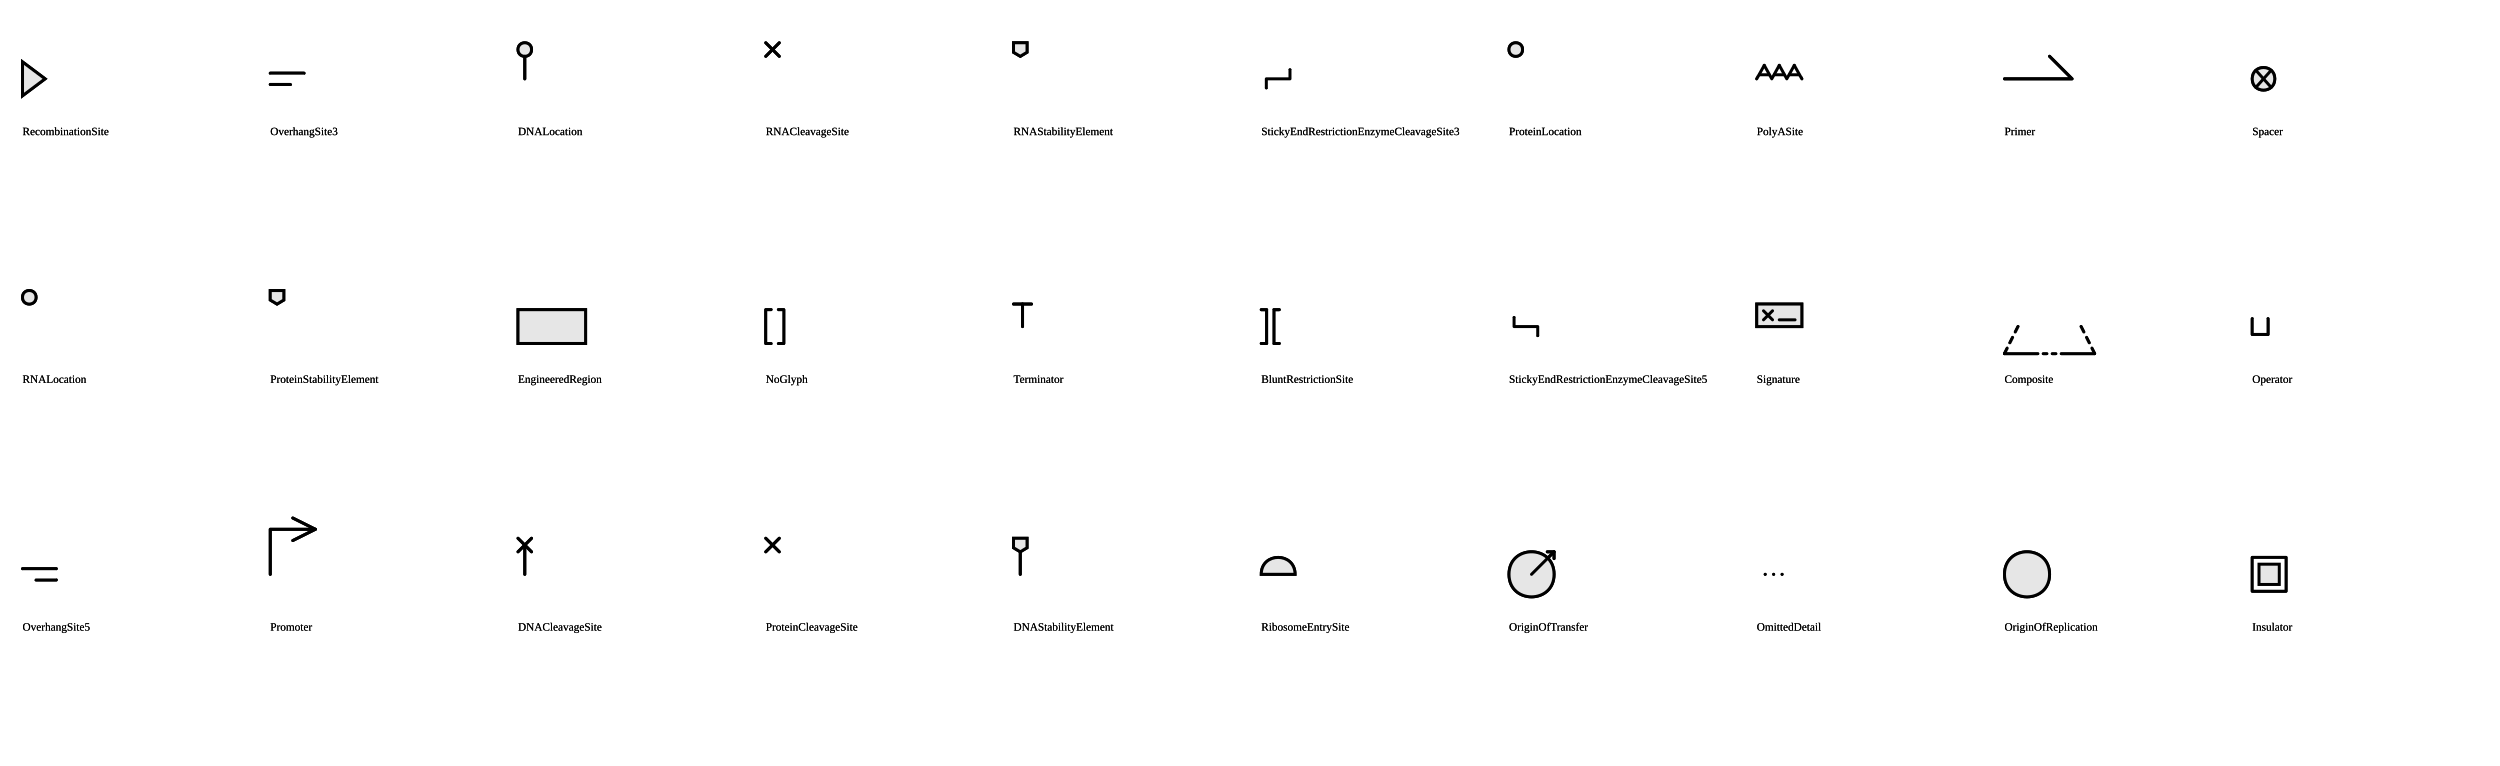
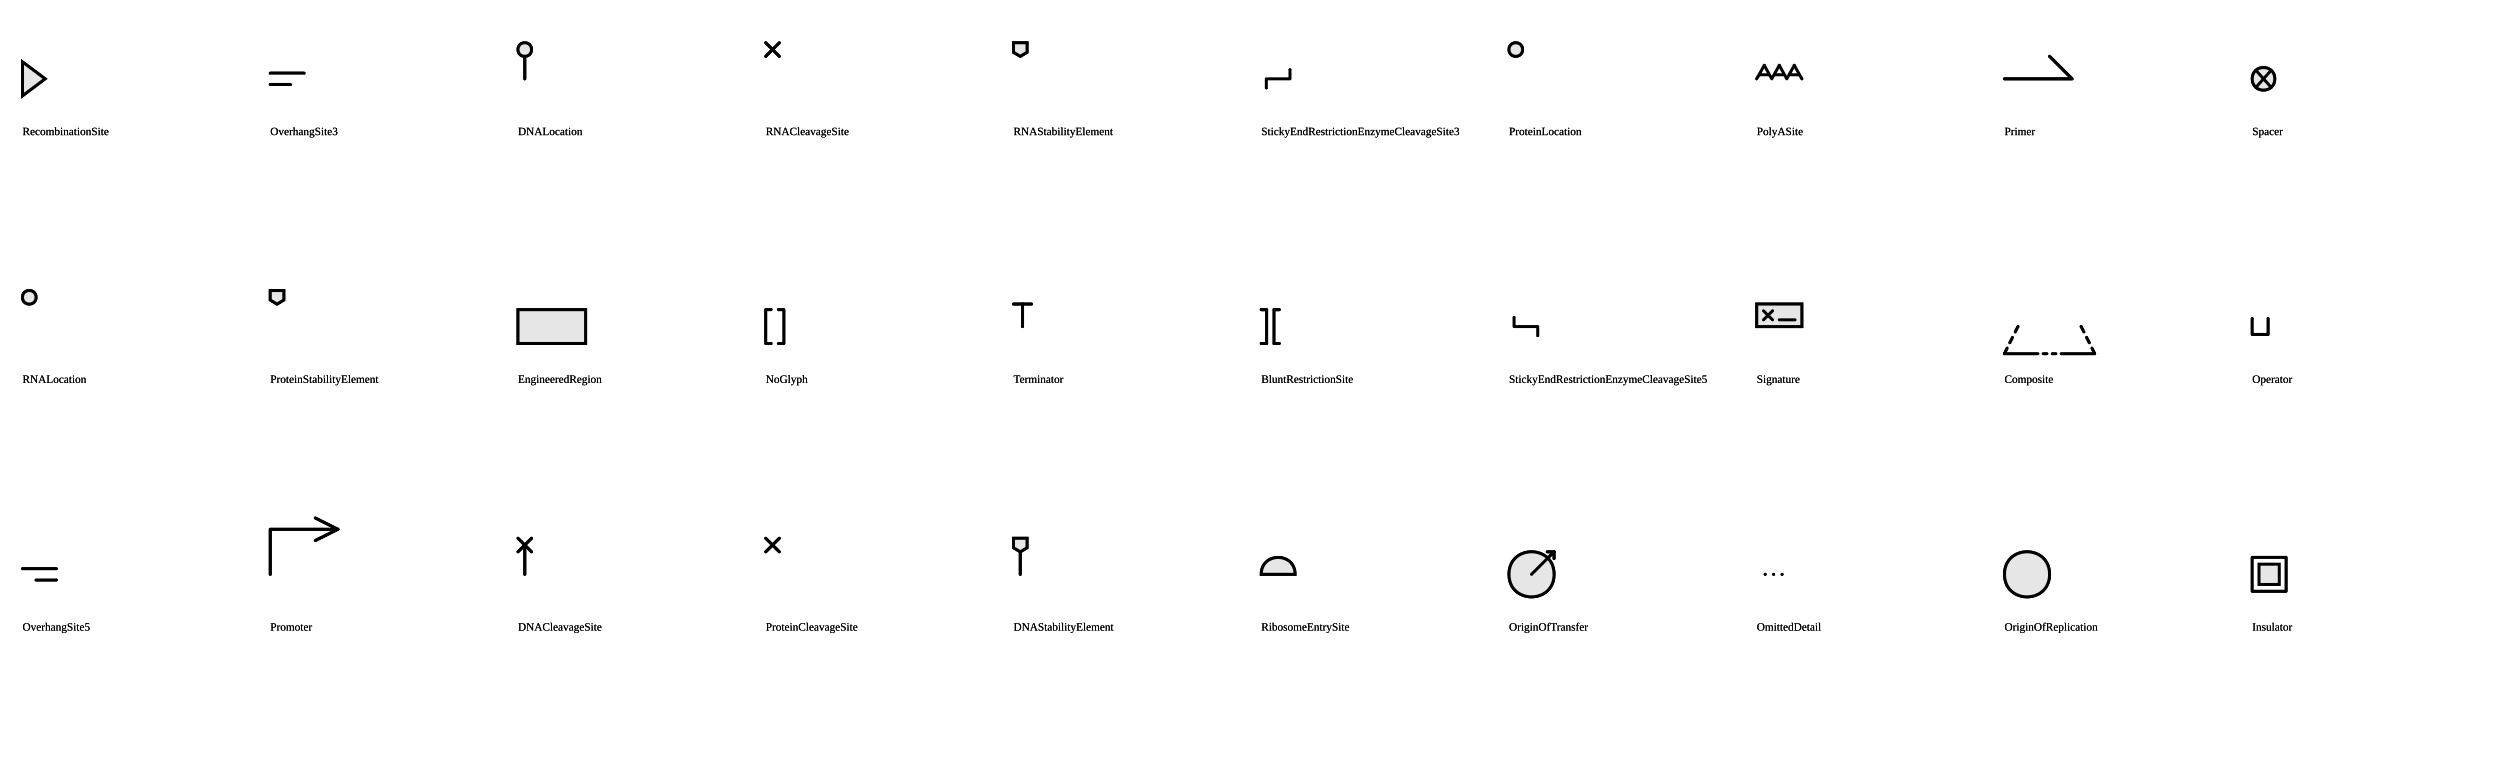
<svg xmlns="http://www.w3.org/2000/svg" width="1110" height="340">
  <g transform="translate(10, 10)" id="RecombinationSite">
    <text font-size="5" y="50.0">RecombinationSite</text>
    <g transform="translate(0,25)">
      <path class="filled-path" id="recombination-site" d="M0,-7.5 L10,0 0,7.5 Z" style="fill:rgb(230,230,230);fill-rule:nonzero;stroke:black;stroke-width:1pt;stroke-linejoin:miter;stroke-linecap:butt" />
    </g>
  </g>
  <g transform="translate(10, 10)" id="RecombinationSite">
    <text font-size="5" y="50.0">RecombinationSite</text>
    <g transform="translate(0,25)">
      <path class="filled-path" id="recombination-site" d="M0,-7.5 L10,0 0,7.5 Z" style="fill:rgb(230,230,230);fill-rule:nonzero;stroke:black;stroke-width:1pt;stroke-linejoin:miter;stroke-linecap:butt" />
    </g>
  </g>
  <g transform="translate(120, 10)" id="OverhangSite3">
    <text font-size="5" y="50.0">OverhangSite3</text>
    <g transform="translate(0,25)">
      <path class="filled-background-path" id="overhang_site-background" d="M0,-2.5 L15,-2.5 L15,2.5 L0,2.5 Z" style="fill:rgb(255,255,255);fill-rule:nonzero;stroke:none" />
      <path class="unfilled-path" id="overhang_site-path1" d="M0,2.5 L9,2.5" style="fill:none;stroke:black;stroke-width:1pt;stroke-linejoin:round;stroke-linecap:round" />
      <path class="unfilled-path" id="overhang_site-path1" d="M0,-2.5 L15,-2.5" style="fill:none;stroke:black;stroke-width:1pt;stroke-linejoin:round;stroke-linecap:round" />
    </g>
  </g>
  <g transform="translate(120, 10)" id="OverhangSite3">
    <text font-size="5" y="50.0">OverhangSite3</text>
    <g transform="translate(0,25)">
      <path class="filled-background-path" id="overhang_site-background" d="M0,-2.5 L15,-2.5 L15,2.5 L0,2.5 Z" style="fill:rgb(255,255,255);fill-rule:nonzero;stroke:none" />
      <path class="unfilled-path" id="overhang_site-path1" d="M0,2.5 L9,2.5" style="fill:none;stroke:black;stroke-width:1pt;stroke-linejoin:round;stroke-linecap:round" />
      <path class="unfilled-path" id="overhang_site-path1" d="M0,-2.5 L15,-2.5" style="fill:none;stroke:black;stroke-width:1pt;stroke-linejoin:round;stroke-linecap:round" />
    </g>
  </g>
  <g transform="translate(230, 10)" id="DNALocation">
    <text font-size="5" y="50.0">DNALocation</text>
    <g transform="translate(0,25)">
      <path class="filled-path" id="location-top-path" d="M0,-13 C0,-17 6,-17 6,-13 C6,-9 0,-9 0,-13 Z" style="fill:rgb(230,230,230);fill-rule:nonzero;stroke:black;stroke-width:1pt;stroke-linejoin:miter;stroke-linecap:butt" />
      <path class="unfilled-path" id="location-stem-path" d="M3,0 L3,-10" style="fill:none;stroke:black;stroke-width:1pt;stroke-linejoin:round;stroke-linecap:round" />
    </g>
  </g>
  <g transform="translate(230, 10)" id="DNALocation">
    <text font-size="5" y="50.0">DNALocation</text>
    <g transform="translate(0,25)">
      <path class="filled-path" id="location-top-path" d="M0,-13 C0,-17 6,-17 6,-13 C6,-9 0,-9 0,-13 Z" style="fill:rgb(230,230,230);fill-rule:nonzero;stroke:black;stroke-width:1pt;stroke-linejoin:miter;stroke-linecap:butt" />
      <path class="unfilled-path" id="location-stem-path" d="M3,0 L3,-10" style="fill:none;stroke:black;stroke-width:1pt;stroke-linejoin:round;stroke-linecap:round" />
    </g>
  </g>
  <g transform="translate(340, 10)" id="RNACleavageSite">
    <text font-size="5" y="50.0">RNACleavageSite</text>
    <g transform="translate(0,25)">
      <path id="location-stem-path-1" style="fill:none;stroke:#000000;stroke-width:2;stroke-linecap:round;stroke-linejoin:round;stroke-miterlimit:4;stroke-dasharray:none" class="unfilled-path" d="m 3, -26/3 c 13/6,-13/6 -13/6,-13/6 0,-13/3" />
      <path id="location-stem-path-2" class="unfilled-path" style="fill:none;stroke:#000000;stroke-width:2;stroke-linecap:round;stroke-linejoin:round;stroke-miterlimit:4;stroke-dasharray:none" d="m 3, 0 c 13/6,-13/6 -13/6,-13/6 0,-13/3" />
      <path class="unfilled-path" id="location-top-path" d="M0,-10 L6,-16" style="fill:none;stroke:black;stroke-width:1pt;stroke-linejoin:round;stroke-linecap:round" />
      <path id="location-stem-path-2" class="unfilled-path" style="fill:none;stroke:#000000;stroke-width:2;stroke-linecap:round;stroke-linejoin:round;stroke-miterlimit:4;stroke-dasharray:none" d="m 3, -13/3 c 13/6,-13/6 -13/6,-13/6 0,-13/3" />
      <path class="unfilled-path" id="location-top-path" d="M0,-16 L6,-10" style="fill:none;stroke:black;stroke-width:1pt;stroke-linejoin:round;stroke-linecap:round" />
    </g>
  </g>
  <g transform="translate(340, 10)" id="RNACleavageSite">
    <text font-size="5" y="50.0">RNACleavageSite</text>
    <g transform="translate(0,25)">
      <path id="location-stem-path-1" style="fill:none;stroke:#000000;stroke-width:2;stroke-linecap:round;stroke-linejoin:round;stroke-miterlimit:4;stroke-dasharray:none" class="unfilled-path" d="m 3, -26/3 c 13/6,-13/6 -13/6,-13/6 0,-13/3" />
      <path id="location-stem-path-2" class="unfilled-path" style="fill:none;stroke:#000000;stroke-width:2;stroke-linecap:round;stroke-linejoin:round;stroke-miterlimit:4;stroke-dasharray:none" d="m 3, 0 c 13/6,-13/6 -13/6,-13/6 0,-13/3" />
      <path class="unfilled-path" id="location-top-path" d="M0,-10 L6,-16" style="fill:none;stroke:black;stroke-width:1pt;stroke-linejoin:round;stroke-linecap:round" />
      <path id="location-stem-path-2" class="unfilled-path" style="fill:none;stroke:#000000;stroke-width:2;stroke-linecap:round;stroke-linejoin:round;stroke-miterlimit:4;stroke-dasharray:none" d="m 3, -13/3 c 13/6,-13/6 -13/6,-13/6 0,-13/3" />
      <path class="unfilled-path" id="location-top-path" d="M0,-16 L6,-10" style="fill:none;stroke:black;stroke-width:1pt;stroke-linejoin:round;stroke-linecap:round" />
    </g>
  </g>
  <g transform="translate(450, 10)" id="RNAStabilityElement">
    <text font-size="5" y="50.0">RNAStabilityElement</text>
    <g transform="translate(0,25)">
      <path style="fill:none;stroke:#000000;stroke-width:2;stroke-linecap:round;stroke-linejoin:round;stroke-miterlimit:4;stroke-dasharray:none" class="unfilled-path" d="m 3, -26/3 c 13/6,-13/6 -13/6,-13/6 0,-13/3" />
      <path class="unfilled-path" style="fill:none;stroke:#000000;stroke-width:2;stroke-linecap:round;stroke-linejoin:round;stroke-miterlimit:4;stroke-dasharray:none" d="m 3, 0 c 13/6,-13/6 -13/6,-13/6 0,-13/3" />
      <path class="unfilled-path" style="fill:none;stroke:#000000;stroke-width:2;stroke-linecap:round;stroke-linejoin:round;stroke-miterlimit:4;stroke-dasharray:none" d="m 3, -13/3 c 13/6,-13/6 -13/6,-13/6 0,-13/3" />
      <path class="filled-path" id="location-top-path" d="M0,-16 L6,-16 L6,-11.8 L3,-10 L0,-11.8 Z" style="fill:rgb(230,230,230);fill-rule:nonzero;stroke:black;stroke-width:1pt;stroke-linejoin:miter;stroke-linecap:butt" />
    </g>
  </g>
  <g transform="translate(450, 10)" id="RNAStabilityElement">
    <text font-size="5" y="50.0">RNAStabilityElement</text>
    <g transform="translate(0,25)">
      <path style="fill:none;stroke:#000000;stroke-width:2;stroke-linecap:round;stroke-linejoin:round;stroke-miterlimit:4;stroke-dasharray:none" class="unfilled-path" d="m 3, -26/3 c 13/6,-13/6 -13/6,-13/6 0,-13/3" />
      <path class="unfilled-path" style="fill:none;stroke:#000000;stroke-width:2;stroke-linecap:round;stroke-linejoin:round;stroke-miterlimit:4;stroke-dasharray:none" d="m 3, 0 c 13/6,-13/6 -13/6,-13/6 0,-13/3" />
      <path class="unfilled-path" style="fill:none;stroke:#000000;stroke-width:2;stroke-linecap:round;stroke-linejoin:round;stroke-miterlimit:4;stroke-dasharray:none" d="m 3, -13/3 c 13/6,-13/6 -13/6,-13/6 0,-13/3" />
      <path class="filled-path" id="location-top-path" d="M0,-16 L6,-16 L6,-11.8 L3,-10 L0,-11.8 Z" style="fill:rgb(230,230,230);fill-rule:nonzero;stroke:black;stroke-width:1pt;stroke-linejoin:miter;stroke-linecap:butt" />
    </g>
  </g>
  <g transform="translate(560, 10)" id="StickyEndRestrictionEnzymeCleavageSite3">
    <text font-size="5" y="50.0">StickyEndRestrictionEnzymeCleavageSite3</text>
    <g transform="translate(0,25)">
      <path class="filled-background-path" id="sticky-restriction-site-background" d="M0,-4 L15,-4 L15,4 L0,4 Z" style="fill:rgb(255,255,255);fill-rule:nonzero;stroke:none" />
      <path class="unfilled-path" id="sticky-restriction-site-path" d="M2.25,4 L2.25,0 L12.75,0 L12.75,-4" style="fill:none;stroke:black;stroke-width:1pt;stroke-linejoin:round;stroke-linecap:round" />
    </g>
  </g>
  <g transform="translate(560, 10)" id="StickyEndRestrictionEnzymeCleavageSite3">
    <text font-size="5" y="50.0">StickyEndRestrictionEnzymeCleavageSite3</text>
    <g transform="translate(0,25)">
      <path class="filled-background-path" id="sticky-restriction-site-background" d="M0,-4 L15,-4 L15,4 L0,4 Z" style="fill:rgb(255,255,255);fill-rule:nonzero;stroke:none" />
      <path class="unfilled-path" id="sticky-restriction-site-path" d="M2.25,4 L2.25,0 L12.75,0 L12.75,-4" style="fill:none;stroke:black;stroke-width:1pt;stroke-linejoin:round;stroke-linecap:round" />
    </g>
  </g>
  <g transform="translate(670, 10)" id="ProteinLocation">
    <text font-size="5" y="50.0">ProteinLocation</text>
    <g transform="translate(0,25)">
      <path class="unfilled-path" id="location-stem-path" style="opacity:1;fill:none;fill-opacity:1;stroke:black;stroke-width:2;stroke-linecap:round;stroke-linejoin:round;stroke-miterlimit:4;stroke-dasharray:none;stroke-dashoffset:0;stroke-opacity:1" d="m 3,-13 c 3,-2 3,19/3 -0,13/3 3,-2 3,19/3 0,13/3 3,-2 3,19/3 -0,13/3" />
      <path class="filled-path" id="location-top-path" d="M0,-13 C0,-17 6,-17 6,-13 C6,-9 0,-9 0,-13 Z" style="fill:rgb(230,230,230);fill-rule:nonzero;stroke:black;stroke-width:1pt;stroke-linejoin:miter;stroke-linecap:butt" />
    </g>
  </g>
  <g transform="translate(670, 10)" id="ProteinLocation">
    <text font-size="5" y="50.0">ProteinLocation</text>
    <g transform="translate(0,25)">
      <path class="unfilled-path" id="location-stem-path" style="opacity:1;fill:none;fill-opacity:1;stroke:black;stroke-width:2;stroke-linecap:round;stroke-linejoin:round;stroke-miterlimit:4;stroke-dasharray:none;stroke-dashoffset:0;stroke-opacity:1" d="m 3,-13 c 3,-2 3,19/3 -0,13/3 3,-2 3,19/3 0,13/3 3,-2 3,19/3 -0,13/3" />
      <path class="filled-path" id="location-top-path" d="M0,-13 C0,-17 6,-17 6,-13 C6,-9 0,-9 0,-13 Z" style="fill:rgb(230,230,230);fill-rule:nonzero;stroke:black;stroke-width:1pt;stroke-linejoin:miter;stroke-linecap:butt" />
    </g>
  </g>
  <g transform="translate(780, 10)" id="PolyASite">
    <text font-size="5" y="50.0">PolyASite</text>
    <g transform="translate(0,25)">
      <path class="filled-background-path" id="poly-a-site-background" d="M0,-6 L20,-6 L20,6 L0,6 Z" style="fill:rgb(255,255,255);fill-rule:nonzero;stroke:none" />
      <path class="unfilled-path" id="poly-a-site-path2" d="M1.167,-1.8 L5.5,-1.8" style="fill:none;stroke:black;stroke-width:1pt;stroke-linejoin:round;stroke-linecap:round" />
      <path class="unfilled-path" id="poly-a-site-path3" d="M14.5,-1.8 L18.833,-1.8" style="fill:none;stroke:black;stroke-width:1pt;stroke-linejoin:round;stroke-linecap:round" />
      <path class="unfilled-path" id="poly-a-site-path1" d="M0,0 L3.333,-6 L6.667,0 L10,-6 L13.333,0 L16.667,-6 L20,0" style="fill:none;stroke:black;stroke-width:1pt;stroke-linejoin:round;stroke-linecap:round" />
      <path class="unfilled-path" id="poly-a-site-path3" d="M7.833,-1.8 L12.167,-1.8" style="fill:none;stroke:black;stroke-width:1pt;stroke-linejoin:round;stroke-linecap:round" />
    </g>
  </g>
  <g transform="translate(780, 10)" id="PolyASite">
    <text font-size="5" y="50.0">PolyASite</text>
    <g transform="translate(0,25)">
      <path class="filled-background-path" id="poly-a-site-background" d="M0,-6 L20,-6 L20,6 L0,6 Z" style="fill:rgb(255,255,255);fill-rule:nonzero;stroke:none" />
      <path class="unfilled-path" id="poly-a-site-path2" d="M1.167,-1.8 L5.5,-1.8" style="fill:none;stroke:black;stroke-width:1pt;stroke-linejoin:round;stroke-linecap:round" />
      <path class="unfilled-path" id="poly-a-site-path3" d="M14.5,-1.8 L18.833,-1.8" style="fill:none;stroke:black;stroke-width:1pt;stroke-linejoin:round;stroke-linecap:round" />
      <path class="unfilled-path" id="poly-a-site-path1" d="M0,0 L3.333,-6 L6.667,0 L10,-6 L13.333,0 L16.667,-6 L20,0" style="fill:none;stroke:black;stroke-width:1pt;stroke-linejoin:round;stroke-linecap:round" />
      <path class="unfilled-path" id="poly-a-site-path3" d="M7.833,-1.8 L12.167,-1.8" style="fill:none;stroke:black;stroke-width:1pt;stroke-linejoin:round;stroke-linecap:round" />
    </g>
  </g>
  <g transform="translate(890, 10)" id="Primer">
    <text font-size="5" y="50.0">Primer</text>
    <g transform="translate(0,25)">
      <path class="unfilled-path" id="primer-binding-site" d="M0,0 L30,0 L20,-10" style="fill:none;stroke:black;stroke-width:1pt;stroke-linejoin:round;stroke-linecap:round" />
    </g>
  </g>
  <g transform="translate(890, 10)" id="Primer">
    <text font-size="5" y="50.0">Primer</text>
    <g transform="translate(0,25)">
      <path class="unfilled-path" id="primer-binding-site" d="M0,0 L30,0 L20,-10" style="fill:none;stroke:black;stroke-width:1pt;stroke-linejoin:round;stroke-linecap:round" />
    </g>
  </g>
  <g transform="translate(1000, 10)" id="Spacer">
    <text font-size="5" y="50.0">Spacer</text>
    <g transform="translate(0,25)">
      <path class="filled-path" id="spacer-circle-path" d="M0,0 C0,-6.667 10,-6.667 10,0 C10,6.667 0,6.667 0,0 Z" style="fill:rgb(230,230,230);fill-rule:nonzero;stroke:black;stroke-width:1pt;stroke-linejoin:miter;stroke-linecap:butt" />
      <path class="unfilled-path" id="spacer-cross2-path" d="M8.335,3.726 L1.665,-3.726" style="fill:none;stroke:black;stroke-width:1pt;stroke-linejoin:round;stroke-linecap:round" />
      <path class="unfilled-path" id="spacer-cross1-path" d="M8.335,-3.726 L1.665,3.726" style="fill:none;stroke:black;stroke-width:1pt;stroke-linejoin:round;stroke-linecap:round" />
    </g>
  </g>
  <g transform="translate(1000, 10)" id="Spacer">
    <text font-size="5" y="50.0">Spacer</text>
    <g transform="translate(0,25)">
      <path class="filled-path" id="spacer-circle-path" d="M0,0 C0,-6.667 10,-6.667 10,0 C10,6.667 0,6.667 0,0 Z" style="fill:rgb(230,230,230);fill-rule:nonzero;stroke:black;stroke-width:1pt;stroke-linejoin:miter;stroke-linecap:butt" />
      <path class="unfilled-path" id="spacer-cross2-path" d="M8.335,3.726 L1.665,-3.726" style="fill:none;stroke:black;stroke-width:1pt;stroke-linejoin:round;stroke-linecap:round" />
      <path class="unfilled-path" id="spacer-cross1-path" d="M8.335,-3.726 L1.665,3.726" style="fill:none;stroke:black;stroke-width:1pt;stroke-linejoin:round;stroke-linecap:round" />
    </g>
  </g>
  <g transform="translate(10, 120)" id="RNALocation">
    <text font-size="5" y="50.0">RNALocation</text>
    <g transform="translate(0,25)">
      <path style="fill:none;stroke:#000000;stroke-width:2;stroke-linecap:round;stroke-linejoin:round;stroke-miterlimit:4;stroke-dasharray:none" class="unfilled-path" d="m 3, -26/3 c 13/6,-13/6 -13/6,-13/6 0,-13/3" />
      <path class="unfilled-path" style="fill:none;stroke:#000000;stroke-width:2;stroke-linecap:round;stroke-linejoin:round;stroke-miterlimit:4;stroke-dasharray:none" d="m 3, 0 c 13/6,-13/6 -13/6,-13/6 0,-13/3" />
      <path class="unfilled-path" style="fill:none;stroke:#000000;stroke-width:2;stroke-linecap:round;stroke-linejoin:round;stroke-miterlimit:4;stroke-dasharray:none" d="m 3, -13/3 c 13/6,-13/6 -13/6,-13/6 0,-13/3" />
      <path class="filled-path" id="location-top-path" d="M0,-13 C0,-17 6,-17 6,-13 C6,-9 0,-9 0,-13 Z" style="fill:rgb(230,230,230);fill-rule:nonzero;stroke:black;stroke-width:1pt;stroke-linejoin:miter;stroke-linecap:butt" />
    </g>
  </g>
  <g transform="translate(10, 120)" id="RNALocation">
    <text font-size="5" y="50.0">RNALocation</text>
    <g transform="translate(0,25)">
      <path style="fill:none;stroke:#000000;stroke-width:2;stroke-linecap:round;stroke-linejoin:round;stroke-miterlimit:4;stroke-dasharray:none" class="unfilled-path" d="m 3, -26/3 c 13/6,-13/6 -13/6,-13/6 0,-13/3" />
      <path class="unfilled-path" style="fill:none;stroke:#000000;stroke-width:2;stroke-linecap:round;stroke-linejoin:round;stroke-miterlimit:4;stroke-dasharray:none" d="m 3, 0 c 13/6,-13/6 -13/6,-13/6 0,-13/3" />
      <path class="unfilled-path" style="fill:none;stroke:#000000;stroke-width:2;stroke-linecap:round;stroke-linejoin:round;stroke-miterlimit:4;stroke-dasharray:none" d="m 3, -13/3 c 13/6,-13/6 -13/6,-13/6 0,-13/3" />
      <path class="filled-path" id="location-top-path" d="M0,-13 C0,-17 6,-17 6,-13 C6,-9 0,-9 0,-13 Z" style="fill:rgb(230,230,230);fill-rule:nonzero;stroke:black;stroke-width:1pt;stroke-linejoin:miter;stroke-linecap:butt" />
    </g>
  </g>
  <g transform="translate(120, 120)" id="ProteinStabilityElement">
    <text font-size="5" y="50.0">ProteinStabilityElement</text>
    <g transform="translate(0,25)">
      <path class="unfilled-path" id="location-stem-path" style="opacity:1;fill:none;fill-opacity:1;stroke:black;stroke-width:2;stroke-linecap:round;stroke-linejoin:round;stroke-miterlimit:4;stroke-dasharray:none;stroke-dashoffset:0;stroke-opacity:1" d="m 3,-13 c 3,-2 3,19/3 -0,13/3 3,-2 3,19/3 0,13/3 3,-2 3,19/3 -0,13/3" />
      <path class="filled-path" id="location-top-path" d="M0,-16 L6,-16 L6,-11.8 L3,-10 L0,-11.8 Z" style="fill:rgb(230,230,230);fill-rule:nonzero;stroke:black;stroke-width:1pt;stroke-linejoin:miter;stroke-linecap:butt" />
    </g>
  </g>
  <g transform="translate(120, 120)" id="ProteinStabilityElement">
    <text font-size="5" y="50.0">ProteinStabilityElement</text>
    <g transform="translate(0,25)">
      <path class="unfilled-path" id="location-stem-path" style="opacity:1;fill:none;fill-opacity:1;stroke:black;stroke-width:2;stroke-linecap:round;stroke-linejoin:round;stroke-miterlimit:4;stroke-dasharray:none;stroke-dashoffset:0;stroke-opacity:1" d="m 3,-13 c 3,-2 3,19/3 -0,13/3 3,-2 3,19/3 0,13/3 3,-2 3,19/3 -0,13/3" />
      <path class="filled-path" id="location-top-path" d="M0,-16 L6,-16 L6,-11.8 L3,-10 L0,-11.8 Z" style="fill:rgb(230,230,230);fill-rule:nonzero;stroke:black;stroke-width:1pt;stroke-linejoin:miter;stroke-linecap:butt" />
    </g>
  </g>
  <g transform="translate(230, 120)" id="EngineeredRegion">
    <text font-size="5" y="50.0">EngineeredRegion</text>
    <g transform="translate(0,25)">
      <path class="filled-path" id="engineered-region-path" d="M0,-7.5 L30,-7.5 L30,7.5 0,7.5 Z" style="fill:rgb(230,230,230);fill-rule:nonzero;stroke:black;stroke-width:1pt;stroke-linejoin:miter;stroke-linecap:butt" />
    </g>
  </g>
  <g transform="translate(230, 120)" id="EngineeredRegion">
    <text font-size="5" y="50.0">EngineeredRegion</text>
    <g transform="translate(0,25)">
      <path class="filled-path" id="engineered-region-path" d="M0,-7.5 L30,-7.5 L30,7.5 0,7.5 Z" style="fill:rgb(230,230,230);fill-rule:nonzero;stroke:black;stroke-width:1pt;stroke-linejoin:miter;stroke-linecap:butt" />
    </g>
  </g>
  <g transform="translate(340, 120)" id="NoGlyph">
    <text font-size="5" y="50.0">NoGlyph</text>
    <g transform="translate(0,25)">
      <path class="filled-background-path" id="operator-background" d="M0,-7.5 L8,-7.5 L8,7.5 L0,7.5 Z" style="fill:rgb(255,255,255);fill-rule:nonzero;stroke:none" />
      <path class="unfilled-path" id="no-glyph-path1" d="M5.6,-7.5 L8,-7.5 L8,7.5 L5.6,7.5" style="fill:none;stroke:black;stroke-width:1pt;stroke-linejoin:round;stroke-linecap:round" />
      <path class="unfilled-path" id="no-glyph-path1" d="M2.4,-7.5 L0,-7.5 L0,7.5 L2.4,7.5" style="fill:none;stroke:black;stroke-width:1pt;stroke-linejoin:round;stroke-linecap:round" />
    </g>
  </g>
  <g transform="translate(340, 120)" id="NoGlyph">
    <text font-size="5" y="50.0">NoGlyph</text>
    <g transform="translate(0,25)">
      <path class="filled-background-path" id="operator-background" d="M0,-7.5 L8,-7.5 L8,7.5 L0,7.5 Z" style="fill:rgb(255,255,255);fill-rule:nonzero;stroke:none" />
      <path class="unfilled-path" id="no-glyph-path1" d="M5.6,-7.5 L8,-7.5 L8,7.5 L5.6,7.5" style="fill:none;stroke:black;stroke-width:1pt;stroke-linejoin:round;stroke-linecap:round" />
      <path class="unfilled-path" id="no-glyph-path1" d="M2.4,-7.5 L0,-7.5 L0,7.5 L2.4,7.5" style="fill:none;stroke:black;stroke-width:1pt;stroke-linejoin:round;stroke-linecap:round" />
    </g>
  </g>
  <g transform="translate(450, 120)" id="Terminator">
    <text font-size="5" y="50.0">Terminator</text>
    <g transform="translate(0,25)">
      <path class="unfilled-path" id="terminator-body" d="M4,0 L4,-10" style="fill:none;stroke:black;stroke-width:1pt;stroke-linejoin:round;stroke-linecap:round" />
      <path class="unfilled-path" id="terminator-head" d="M0,-10 L8,-10" style="fill:none;stroke:black;stroke-width:1pt;stroke-linejoin:round;stroke-linecap:round" />
    </g>
  </g>
  <g transform="translate(450, 120)" id="Terminator">
    <text font-size="5" y="50.0">Terminator</text>
    <g transform="translate(0,25)">
      <path class="unfilled-path" id="terminator-body" d="M4,0 L4,-10" style="fill:none;stroke:black;stroke-width:1pt;stroke-linejoin:round;stroke-linecap:round" />
      <path class="unfilled-path" id="terminator-head" d="M0,-10 L8,-10" style="fill:none;stroke:black;stroke-width:1pt;stroke-linejoin:round;stroke-linecap:round" />
    </g>
  </g>
  <g transform="translate(560, 120)" id="BluntRestrictionSite">
    <text font-size="5" y="50.0">BluntRestrictionSite</text>
    <g transform="translate(0,25)">
      <path class="filled-background-path" id="blunt-restriction-site-background" d="M2.4,-7.5 L5.6,-7.5 L5.6,7.5 L2.4,7.5 Z" style="fill:rgb(255,255,255);fill-rule:nonzero;stroke:none" />
      <path class="unfilled-path" id="blunt-restriction-site-path1" d="M8,-7.5 L5.6,-7.5 L5.6,7.5 L8,7.5" style="fill:none;stroke:black;stroke-width:1pt;stroke-linejoin:round;stroke-linecap:round" />
      <path class="unfilled-path" id="blunt-restriction-site-path1" d="M0,-7.5 L2.4,-7.5 L2.4,7.5 L0,7.5" style="fill:none;stroke:black;stroke-width:1pt;stroke-linejoin:round;stroke-linecap:round" />
    </g>
  </g>
  <g transform="translate(560, 120)" id="BluntRestrictionSite">
    <text font-size="5" y="50.0">BluntRestrictionSite</text>
    <g transform="translate(0,25)">
      <path class="filled-background-path" id="blunt-restriction-site-background" d="M2.4,-7.5 L5.6,-7.5 L5.6,7.5 L2.4,7.5 Z" style="fill:rgb(255,255,255);fill-rule:nonzero;stroke:none" />
      <path class="unfilled-path" id="blunt-restriction-site-path1" d="M8,-7.5 L5.6,-7.5 L5.6,7.5 L8,7.5" style="fill:none;stroke:black;stroke-width:1pt;stroke-linejoin:round;stroke-linecap:round" />
      <path class="unfilled-path" id="blunt-restriction-site-path1" d="M0,-7.5 L2.4,-7.5 L2.4,7.5 L0,7.5" style="fill:none;stroke:black;stroke-width:1pt;stroke-linejoin:round;stroke-linecap:round" />
    </g>
  </g>
  <g transform="translate(670, 120)" id="StickyEndRestrictionEnzymeCleavageSite5">
    <text font-size="5" y="50.0">StickyEndRestrictionEnzymeCleavageSite5</text>
    <g transform="translate(0,25)">
      <path class="filled-background-path" id="sticky-restriction-site-background" d="M0,-4 L15,-4 L15,4 L0,4 Z" style="fill:rgb(255,255,255);fill-rule:nonzero;stroke:none" />
      <path class="unfilled-path" id="sticky-restriction-site-path" d="M2.25,-4 L2.25,0 L12.75,0 L12.75,4" style="fill:none;stroke:black;stroke-width:1pt;stroke-linejoin:round;stroke-linecap:round" />
    </g>
  </g>
  <g transform="translate(670, 120)" id="StickyEndRestrictionEnzymeCleavageSite5">
    <text font-size="5" y="50.0">StickyEndRestrictionEnzymeCleavageSite5</text>
    <g transform="translate(0,25)">
      <path class="filled-background-path" id="sticky-restriction-site-background" d="M0,-4 L15,-4 L15,4 L0,4 Z" style="fill:rgb(255,255,255);fill-rule:nonzero;stroke:none" />
      <path class="unfilled-path" id="sticky-restriction-site-path" d="M2.25,-4 L2.25,0 L12.75,0 L12.75,4" style="fill:none;stroke:black;stroke-width:1pt;stroke-linejoin:round;stroke-linecap:round" />
    </g>
  </g>
  <g transform="translate(780, 120)" id="Signature">
    <text font-size="5" y="50.0">Signature</text>
    <g transform="translate(0,25)">
      <path class="filled-path" id="signature-box-path" d="M0,-10 L20,-10 L20,0 0,0 Z" style="fill:rgb(230,230,230);fill-rule:nonzero;stroke:black;stroke-width:1pt;stroke-linejoin:miter;stroke-linecap:butt" />
      <path class="unfilled-path" id="signature-cross-path2" d="M3,-3 L7,-7" style="fill:none;stroke:black;stroke-width:1pt;stroke-linejoin:round;stroke-linecap:round" />
      <path class="unfilled-path" id="signature-cross-path1" d="M3,-7 L7,-3" style="fill:none;stroke:black;stroke-width:1pt;stroke-linejoin:round;stroke-linecap:round" />
      <path class="unfilled-path" id="signature-line-path" d="M10,-3 L17,-3" style="fill:none;stroke:black;stroke-width:1pt;stroke-linejoin:round;stroke-linecap:round" />
    </g>
  </g>
  <g transform="translate(780, 120)" id="Signature">
    <text font-size="5" y="50.0">Signature</text>
    <g transform="translate(0,25)">
      <path class="filled-path" id="signature-box-path" d="M0,-10 L20,-10 L20,0 0,0 Z" style="fill:rgb(230,230,230);fill-rule:nonzero;stroke:black;stroke-width:1pt;stroke-linejoin:miter;stroke-linecap:butt" />
      <path class="unfilled-path" id="signature-cross-path2" d="M3,-3 L7,-7" style="fill:none;stroke:black;stroke-width:1pt;stroke-linejoin:round;stroke-linecap:round" />
      <path class="unfilled-path" id="signature-cross-path1" d="M3,-7 L7,-3" style="fill:none;stroke:black;stroke-width:1pt;stroke-linejoin:round;stroke-linecap:round" />
      <path class="unfilled-path" id="signature-line-path" d="M10,-3 L17,-3" style="fill:none;stroke:black;stroke-width:1pt;stroke-linejoin:round;stroke-linecap:round" />
    </g>
  </g>
  <g transform="translate(890, 120)" id="Composite">
    <text font-size="5" y="50.0">Composite</text>
    <g transform="translate(0,25)">
      <path class="filled-background-path" id="poly-a-site-background" d="M6,0 L6,0 L34,0 L34,0 L40,12 L0,12 Z" style="fill:rgb(255,255,255);fill-rule:nonzero;stroke:none" />
      <path class="unfilled-path" id="composite-path" d="M25.2,12 L40,12" style="fill:none;stroke:black;stroke-width:1pt;stroke-linejoin:round;stroke-linecap:round" />
      <path class="unfilled-path" id="composite-path" d="M3.6,4.8 L2.4,7.2" style="fill:none;stroke:black;stroke-width:1pt;stroke-linejoin:round;stroke-linecap:round" />
      <path class="unfilled-path" id="composite-path" d="M34,0 L35.2,2.4" style="fill:none;stroke:black;stroke-width:1pt;stroke-linejoin:round;stroke-linecap:round" />
      <path class="unfilled-path" id="composite-path" d="M38.8,9.6 L40,12" style="fill:none;stroke:black;stroke-width:1pt;stroke-linejoin:round;stroke-linecap:round" />
      <path class="unfilled-path" id="composite-path" d="M21.2,12 L22.8,12" style="fill:none;stroke:black;stroke-width:1pt;stroke-linejoin:round;stroke-linecap:round" />
      <path class="unfilled-path" id="composite-path" d="M0,12 L14.8,12" style="fill:none;stroke:black;stroke-width:1pt;stroke-linejoin:round;stroke-linecap:round" />
      <path class="unfilled-path" id="composite-path" d="M1.2,9.6 L0,12" style="fill:none;stroke:black;stroke-width:1pt;stroke-linejoin:round;stroke-linecap:round" />
      <path class="unfilled-path" id="composite-path" d="M17.2,12 L18.8,12" style="fill:none;stroke:black;stroke-width:1pt;stroke-linejoin:round;stroke-linecap:round" />
      <path class="unfilled-path" id="composite-path" d="M6,0 L4.8,2.4" style="fill:none;stroke:black;stroke-width:1pt;stroke-linejoin:round;stroke-linecap:round" />
      <path class="unfilled-path" id="composite-path" d="M36.4,4.8 L37.6,7.2" style="fill:none;stroke:black;stroke-width:1pt;stroke-linejoin:round;stroke-linecap:round" />
    </g>
  </g>
  <g transform="translate(890, 120)" id="Composite">
    <text font-size="5" y="50.0">Composite</text>
    <g transform="translate(0,25)">
      <path class="filled-background-path" id="poly-a-site-background" d="M6,0 L6,0 L34,0 L34,0 L40,12 L0,12 Z" style="fill:rgb(255,255,255);fill-rule:nonzero;stroke:none" />
      <path class="unfilled-path" id="composite-path" d="M25.2,12 L40,12" style="fill:none;stroke:black;stroke-width:1pt;stroke-linejoin:round;stroke-linecap:round" />
      <path class="unfilled-path" id="composite-path" d="M3.6,4.8 L2.4,7.2" style="fill:none;stroke:black;stroke-width:1pt;stroke-linejoin:round;stroke-linecap:round" />
      <path class="unfilled-path" id="composite-path" d="M34,0 L35.2,2.4" style="fill:none;stroke:black;stroke-width:1pt;stroke-linejoin:round;stroke-linecap:round" />
      <path class="unfilled-path" id="composite-path" d="M38.8,9.6 L40,12" style="fill:none;stroke:black;stroke-width:1pt;stroke-linejoin:round;stroke-linecap:round" />
      <path class="unfilled-path" id="composite-path" d="M21.2,12 L22.8,12" style="fill:none;stroke:black;stroke-width:1pt;stroke-linejoin:round;stroke-linecap:round" />
      <path class="unfilled-path" id="composite-path" d="M0,12 L14.8,12" style="fill:none;stroke:black;stroke-width:1pt;stroke-linejoin:round;stroke-linecap:round" />
      <path class="unfilled-path" id="composite-path" d="M1.2,9.6 L0,12" style="fill:none;stroke:black;stroke-width:1pt;stroke-linejoin:round;stroke-linecap:round" />
      <path class="unfilled-path" id="composite-path" d="M17.2,12 L18.8,12" style="fill:none;stroke:black;stroke-width:1pt;stroke-linejoin:round;stroke-linecap:round" />
      <path class="unfilled-path" id="composite-path" d="M6,0 L4.8,2.4" style="fill:none;stroke:black;stroke-width:1pt;stroke-linejoin:round;stroke-linecap:round" />
      <path class="unfilled-path" id="composite-path" d="M36.4,4.8 L37.6,7.2" style="fill:none;stroke:black;stroke-width:1pt;stroke-linejoin:round;stroke-linecap:round" />
    </g>
  </g>
  <g transform="translate(1000, 120)" id="Operator">
    <text font-size="5" y="50.0">Operator</text>
    <g transform="translate(0,25)">
      <path class="filled-background-path" id="operator-background" d="M0,-3.5 L7,-3.5 L7,3.5 L0,3.5 Z" style="fill:rgb(255,255,255);fill-rule:nonzero;stroke:none" />
      <path class="unfilled-path" id="operator-path" d="M0,-3.5 L0,3.5 L7,3.5 L7,-3.5" style="fill:none;stroke:black;stroke-width:1pt;stroke-linejoin:round;stroke-linecap:round" />
    </g>
  </g>
  <g transform="translate(1000, 120)" id="Operator">
    <text font-size="5" y="50.0">Operator</text>
    <g transform="translate(0,25)">
      <path class="filled-background-path" id="operator-background" d="M0,-3.5 L7,-3.5 L7,3.5 L0,3.5 Z" style="fill:rgb(255,255,255);fill-rule:nonzero;stroke:none" />
      <path class="unfilled-path" id="operator-path" d="M0,-3.5 L0,3.5 L7,3.5 L7,-3.5" style="fill:none;stroke:black;stroke-width:1pt;stroke-linejoin:round;stroke-linecap:round" />
    </g>
  </g>
  <g transform="translate(10, 230)" id="OverhangSite5">
    <text font-size="5" y="50.0">OverhangSite5</text>
    <g transform="translate(0,25)">
      <path class="filled-background-path" id="overhang_site-background" d="M0,-2.5 L15,-2.5 L15,2.5 L0,2.5 Z" style="fill:rgb(255,255,255);fill-rule:nonzero;stroke:none" />
      <path class="unfilled-path" id="overhang_site-path1" d="M6,2.5 L15,2.5" style="fill:none;stroke:black;stroke-width:1pt;stroke-linejoin:round;stroke-linecap:round" />
      <path class="unfilled-path" id="overhang_site-path1" d="M0,-2.5 L15,-2.5" style="fill:none;stroke:black;stroke-width:1pt;stroke-linejoin:round;stroke-linecap:round" />
    </g>
  </g>
  <g transform="translate(10, 230)" id="OverhangSite5">
    <text font-size="5" y="50.0">OverhangSite5</text>
    <g transform="translate(0,25)">
      <path class="filled-background-path" id="overhang_site-background" d="M0,-2.5 L15,-2.5 L15,2.5 L0,2.5 Z" style="fill:rgb(255,255,255);fill-rule:nonzero;stroke:none" />
      <path class="unfilled-path" id="overhang_site-path1" d="M6,2.5 L15,2.5" style="fill:none;stroke:black;stroke-width:1pt;stroke-linejoin:round;stroke-linecap:round" />
      <path class="unfilled-path" id="overhang_site-path1" d="M0,-2.5 L15,-2.5" style="fill:none;stroke:black;stroke-width:1pt;stroke-linejoin:round;stroke-linecap:round" />
    </g>
  </g>
  <g transform="translate(120, 230)" id="Promoter">
    <text font-size="5" y="50.0">Promoter</text>
    <g transform="translate(0,25)">
-       <path class="unfilled-path" id="promoter-body" d="M0,0 L0,-20 L20,-20" style="fill:none;stroke:black;stroke-width:1pt;stroke-linejoin:round;stroke-linecap:round" />
-       <path class="unfilled-path" id="promoter-head" d="M10,-25 L20,-20 L10,-15" style="fill:none;stroke:black;stroke-width:1pt;stroke-linejoin:round;stroke-linecap:round" />
+       <path class="unfilled-path" id="promoter-body" d="M0,0 L0,-20 L30,-20" style="fill:none;stroke:black;stroke-width:1pt;stroke-linejoin:round;stroke-linecap:round" />
+       <path class="unfilled-path" id="promoter-head" d="M20,-25 L30,-20 L20,-15" style="fill:none;stroke:black;stroke-width:1pt;stroke-linejoin:round;stroke-linecap:round" />
    </g>
  </g>
  <g transform="translate(120, 230)" id="Promoter">
    <text font-size="5" y="50.0">Promoter</text>
    <g transform="translate(0,25)">
-       <path class="unfilled-path" id="promoter-body" d="M0,0 L0,-20 L20,-20" style="fill:none;stroke:black;stroke-width:1pt;stroke-linejoin:round;stroke-linecap:round" />
-       <path class="unfilled-path" id="promoter-head" d="M10,-25 L20,-20 L10,-15" style="fill:none;stroke:black;stroke-width:1pt;stroke-linejoin:round;stroke-linecap:round" />
+       <path class="unfilled-path" id="promoter-body" d="M0,0 L0,-20 L30,-20" style="fill:none;stroke:black;stroke-width:1pt;stroke-linejoin:round;stroke-linecap:round" />
+       <path class="unfilled-path" id="promoter-head" d="M20,-25 L30,-20 L20,-15" style="fill:none;stroke:black;stroke-width:1pt;stroke-linejoin:round;stroke-linecap:round" />
    </g>
  </g>
  <g transform="translate(230, 230)" id="DNACleavageSite">
    <text font-size="5" y="50.0">DNACleavageSite</text>
    <g transform="translate(0,25)">
      <path class="unfilled-path" id="location-top-path" d="M0,-16 L6,-10" style="fill:none;stroke:black;stroke-width:1pt;stroke-linejoin:round;stroke-linecap:round" />
      <path class="unfilled-path" id="location-stem-path" d="M3,0 L3,-13" style="fill:none;stroke:black;stroke-width:1pt;stroke-linejoin:round;stroke-linecap:round" />
      <path class="unfilled-path" id="location-top-path" d="M0,-10 L6,-16" style="fill:none;stroke:black;stroke-width:1pt;stroke-linejoin:round;stroke-linecap:round" />
    </g>
  </g>
  <g transform="translate(230, 230)" id="DNACleavageSite">
    <text font-size="5" y="50.0">DNACleavageSite</text>
    <g transform="translate(0,25)">
      <path class="unfilled-path" id="location-top-path" d="M0,-16 L6,-10" style="fill:none;stroke:black;stroke-width:1pt;stroke-linejoin:round;stroke-linecap:round" />
      <path class="unfilled-path" id="location-stem-path" d="M3,0 L3,-13" style="fill:none;stroke:black;stroke-width:1pt;stroke-linejoin:round;stroke-linecap:round" />
      <path class="unfilled-path" id="location-top-path" d="M0,-10 L6,-16" style="fill:none;stroke:black;stroke-width:1pt;stroke-linejoin:round;stroke-linecap:round" />
    </g>
  </g>
  <g transform="translate(340, 230)" id="ProteinCleavageSite">
    <text font-size="5" y="50.0">ProteinCleavageSite</text>
    <g transform="translate(0,25)">
      <path class="unfilled-path" id="location-stem-path" style="opacity:1;fill:none;fill-opacity:1;stroke:black;stroke-width:2;stroke-linecap:round;stroke-linejoin:round;stroke-miterlimit:4;stroke-dasharray:none;stroke-dashoffset:0;stroke-opacity:1" d="m 3,-13 c 3,-2 3,19/3 -0,13/3 3,-2 3,19/3 0,13/3 3,-2 3,19/3 -0,13/3" />
      <path class="unfilled-path" id="location-top-path" d="M0,-10 L6,-16" style="fill:none;stroke:black;stroke-width:1pt;stroke-linejoin:round;stroke-linecap:round" />
      <path class="unfilled-path" id="location-top-path" d="M0,-16 L6,-10" style="fill:none;stroke:black;stroke-width:1pt;stroke-linejoin:round;stroke-linecap:round" />
    </g>
  </g>
  <g transform="translate(340, 230)" id="ProteinCleavageSite">
    <text font-size="5" y="50.0">ProteinCleavageSite</text>
    <g transform="translate(0,25)">
      <path class="unfilled-path" id="location-stem-path" style="opacity:1;fill:none;fill-opacity:1;stroke:black;stroke-width:2;stroke-linecap:round;stroke-linejoin:round;stroke-miterlimit:4;stroke-dasharray:none;stroke-dashoffset:0;stroke-opacity:1" d="m 3,-13 c 3,-2 3,19/3 -0,13/3 3,-2 3,19/3 0,13/3 3,-2 3,19/3 -0,13/3" />
      <path class="unfilled-path" id="location-top-path" d="M0,-10 L6,-16" style="fill:none;stroke:black;stroke-width:1pt;stroke-linejoin:round;stroke-linecap:round" />
      <path class="unfilled-path" id="location-top-path" d="M0,-16 L6,-10" style="fill:none;stroke:black;stroke-width:1pt;stroke-linejoin:round;stroke-linecap:round" />
    </g>
  </g>
  <g transform="translate(450, 230)" id="DNAStabilityElement">
    <text font-size="5" y="50.0">DNAStabilityElement</text>
    <g transform="translate(0,25)">
      <path class="filled-path" id="location-top-path" d="M0,-16 L6,-16 L6,-11.8 L3,-10 L0,-11.8 Z" style="fill:rgb(230,230,230);fill-rule:nonzero;stroke:black;stroke-width:1pt;stroke-linejoin:miter;stroke-linecap:butt" />
      <path class="unfilled-path" id="location-stem-path" d="M3,0 L3,-10" style="fill:none;stroke:black;stroke-width:1pt;stroke-linejoin:round;stroke-linecap:round" />
    </g>
  </g>
  <g transform="translate(450, 230)" id="DNAStabilityElement">
    <text font-size="5" y="50.0">DNAStabilityElement</text>
    <g transform="translate(0,25)">
      <path class="filled-path" id="location-top-path" d="M0,-16 L6,-16 L6,-11.8 L3,-10 L0,-11.8 Z" style="fill:rgb(230,230,230);fill-rule:nonzero;stroke:black;stroke-width:1pt;stroke-linejoin:miter;stroke-linecap:butt" />
      <path class="unfilled-path" id="location-stem-path" d="M3,0 L3,-10" style="fill:none;stroke:black;stroke-width:1pt;stroke-linejoin:round;stroke-linecap:round" />
    </g>
  </g>
  <g transform="translate(560, 230)" id="RibosomeEntrySite">
    <text font-size="5" y="50.0">RibosomeEntrySite</text>
    <g transform="translate(0,25)">
      <path class="filled-path" id="rbs" d="M0,0 C0,-10 15,-10 15,0 L0,0Z" style="fill:rgb(230,230,230);fill-rule:nonzero;stroke:black;stroke-width:1pt;stroke-linejoin:miter;stroke-linecap:butt" />
    </g>
  </g>
  <g transform="translate(560, 230)" id="RibosomeEntrySite">
    <text font-size="5" y="50.0">RibosomeEntrySite</text>
    <g transform="translate(0,25)">
      <path class="filled-path" id="rbs" d="M0,0 C0,-10 15,-10 15,0 L0,0Z" style="fill:rgb(230,230,230);fill-rule:nonzero;stroke:black;stroke-width:1pt;stroke-linejoin:miter;stroke-linecap:butt" />
    </g>
  </g>
  <g transform="translate(670, 230)" id="OriginOfTransfer">
    <text font-size="5" y="50.0">OriginOfTransfer</text>
    <g transform="translate(0,25)">
      <path class="filled-path" id="origin-of-transfer" d="M0,0 C0,-13.333 20,-13.333 20,0 C20,13.333 0,13.333 0,0 Z" style="fill:rgb(230,230,230);fill-rule:nonzero;stroke:black;stroke-width:1pt;stroke-linejoin:miter;stroke-linecap:butt" />
      <path class="unfilled-path" id="origin-of-transfer-arrowhead" d="M17,-10 L20,-10 L20,-7" style="fill:none;stroke:black;stroke-width:1pt;stroke-linejoin:round;stroke-linecap:round" />
      <path class="unfilled-path" id="origin-of-transfer-arrowbody" d="M10,0 L20,-10" style="fill:none;stroke:black;stroke-width:1pt;stroke-linejoin:round;stroke-linecap:round" />
    </g>
  </g>
  <g transform="translate(670, 230)" id="OriginOfTransfer">
    <text font-size="5" y="50.0">OriginOfTransfer</text>
    <g transform="translate(0,25)">
      <path class="filled-path" id="origin-of-transfer" d="M0,0 C0,-13.333 20,-13.333 20,0 C20,13.333 0,13.333 0,0 Z" style="fill:rgb(230,230,230);fill-rule:nonzero;stroke:black;stroke-width:1pt;stroke-linejoin:miter;stroke-linecap:butt" />
      <path class="unfilled-path" id="origin-of-transfer-arrowhead" d="M17,-10 L20,-10 L20,-7" style="fill:none;stroke:black;stroke-width:1pt;stroke-linejoin:round;stroke-linecap:round" />
      <path class="unfilled-path" id="origin-of-transfer-arrowbody" d="M10,0 L20,-10" style="fill:none;stroke:black;stroke-width:1pt;stroke-linejoin:round;stroke-linecap:round" />
    </g>
  </g>
  <g transform="translate(780, 230)" id="OmittedDetail">
    <text font-size="5" y="50.0">OmittedDetail</text>
    <g transform="translate(0,25)">
      <path class="filled-background-path" id="omitted-detail-background" d="M0,0 L15,0 L15,0 L0,0 Z" style="fill:rgb(255,255,255);fill-rule:nonzero;stroke:none" />
      <path class="unfilled-path" id="omitted-detail-point1" d="M3.75,0 L3.75,0" style="fill:none;stroke:black;stroke-width:1pt;stroke-linejoin:round;stroke-linecap:round" />
      <path class="unfilled-path" id="omitted-detail-point1" d="M7.5,0 L7.5,0" style="fill:none;stroke:black;stroke-width:1pt;stroke-linejoin:round;stroke-linecap:round" />
      <path class="unfilled-path" id="omitted-detail-point1" d="M11.25,0 L11.25,0" style="fill:none;stroke:black;stroke-width:1pt;stroke-linejoin:round;stroke-linecap:round" />
    </g>
  </g>
  <g transform="translate(780, 230)" id="OmittedDetail">
    <text font-size="5" y="50.0">OmittedDetail</text>
    <g transform="translate(0,25)">
      <path class="filled-background-path" id="omitted-detail-background" d="M0,0 L15,0 L15,0 L0,0 Z" style="fill:rgb(255,255,255);fill-rule:nonzero;stroke:none" />
      <path class="unfilled-path" id="omitted-detail-point1" d="M3.75,0 L3.75,0" style="fill:none;stroke:black;stroke-width:1pt;stroke-linejoin:round;stroke-linecap:round" />
      <path class="unfilled-path" id="omitted-detail-point1" d="M7.5,0 L7.5,0" style="fill:none;stroke:black;stroke-width:1pt;stroke-linejoin:round;stroke-linecap:round" />
      <path class="unfilled-path" id="omitted-detail-point1" d="M11.25,0 L11.25,0" style="fill:none;stroke:black;stroke-width:1pt;stroke-linejoin:round;stroke-linecap:round" />
    </g>
  </g>
  <g transform="translate(890, 230)" id="OriginOfReplication">
    <text font-size="5" y="50.0">OriginOfReplication</text>
    <g transform="translate(0,25)">
      <path class="filled-path" id="origin-of-replication" d="M0,0 C0,-13.333 20,-13.333 20,0 C20,13.333 0,13.333 0,0 Z" style="fill:rgb(230,230,230);fill-rule:nonzero;stroke:black;stroke-width:1pt;stroke-linejoin:miter;stroke-linecap:butt" />
    </g>
  </g>
  <g transform="translate(890, 230)" id="OriginOfReplication">
    <text font-size="5" y="50.0">OriginOfReplication</text>
    <g transform="translate(0,25)">
      <path class="filled-path" id="origin-of-replication" d="M0,0 C0,-13.333 20,-13.333 20,0 C20,13.333 0,13.333 0,0 Z" style="fill:rgb(230,230,230);fill-rule:nonzero;stroke:black;stroke-width:1pt;stroke-linejoin:miter;stroke-linecap:butt" />
    </g>
  </g>
  <g transform="translate(1000, 230)" id="Insulator">
    <text font-size="5" y="50.0">Insulator</text>
    <g transform="translate(0,25)">
      <path class="filled-background-path" id="insulator-background" d="M0,-7.5 L15,-7.5 L15,7.5 L0,7.5 Z" style="fill:rgb(255,255,255);fill-rule:nonzero;stroke:none" />
      <path class="filled-path" id="insulator-inner-path" d="M3,-4.5 L12,-4.5 L12,4.5 L3,4.5 Z" style="fill:rgb(230,230,230);fill-rule:nonzero;stroke:black;stroke-width:1pt;stroke-linejoin:miter;stroke-linecap:butt" />
      <path class="unfilled-path" id="insulator-outer-path" d="M0,-7.5 L15,-7.5 L15,7.5 L0,7.5 Z" style="fill:none;stroke:black;stroke-width:1pt;stroke-linejoin:round;stroke-linecap:round" />
    </g>
  </g>
  <g transform="translate(1000, 230)" id="Insulator">
    <text font-size="5" y="50.0">Insulator</text>
    <g transform="translate(0,25)">
      <path class="filled-background-path" id="insulator-background" d="M0,-7.5 L15,-7.5 L15,7.5 L0,7.5 Z" style="fill:rgb(255,255,255);fill-rule:nonzero;stroke:none" />
      <path class="filled-path" id="insulator-inner-path" d="M3,-4.5 L12,-4.5 L12,4.5 L3,4.5 Z" style="fill:rgb(230,230,230);fill-rule:nonzero;stroke:black;stroke-width:1pt;stroke-linejoin:miter;stroke-linecap:butt" />
      <path class="unfilled-path" id="insulator-outer-path" d="M0,-7.5 L15,-7.5 L15,7.5 L0,7.5 Z" style="fill:none;stroke:black;stroke-width:1pt;stroke-linejoin:round;stroke-linecap:round" />
    </g>
  </g>
  <g transform="translate(10, 340)" id="NonCodingRNA">
    <text font-size="5" y="50.0">NonCodingRNA</text>
    <g transform="translate(0,25)">
      <path class="filled-path" id="non-coding-rna-path" d="M0,0 L0,-8.4 C3,-14.4 3.6,-1.2 6.667,-8.4 C9.667,-14.4 10.267,-1.2 13.333,-8.4 C16.333,-14.4 16.933,-1.2 20,-8.4 L20,0 Z" style="fill:rgb(230,230,230);fill-rule:nonzero;stroke:black;stroke-width:1pt;stroke-linejoin:miter;stroke-linecap:butt" />
    </g>
  </g>
  <g transform="translate(10, 340)" id="NonCodingRNA">
    <text font-size="5" y="50.0">NonCodingRNA</text>
    <g transform="translate(0,25)">
      <path class="filled-path" id="non-coding-rna-path" d="M0,0 L0,-8.4 C3,-14.4 3.6,-1.2 6.667,-8.4 C9.667,-14.4 10.267,-1.2 13.333,-8.4 C16.333,-14.4 16.933,-1.2 20,-8.4 L20,0 Z" style="fill:rgb(230,230,230);fill-rule:nonzero;stroke:black;stroke-width:1pt;stroke-linejoin:miter;stroke-linecap:butt" />
    </g>
  </g>
  <g transform="translate(120, 340)" id="Aptamer">
    <text font-size="5" y="50.0">Aptamer</text>
    <g transform="translate(0,25)">
      <path class="filled-path" id="aptamer-path" d="M6.3,0 L6.3,-5.4 C0,-7.2 5.4,-16.2 9.9,-11.7 L13.5,-14.4 C12.96,-17.1 16.2,-18 17.46,-16.56 C18.9,-12.96 16.2,-12.6 14.76,-12.24 L10.8,-9 C11.34,-6.66 9,-6.3 9,-5.4 L9,0 Z" style="fill:rgb(230,230,230);fill-rule:nonzero;stroke:black;stroke-width:1pt;stroke-linejoin:miter;stroke-linecap:butt" />
    </g>
  </g>
  <g transform="translate(120, 340)" id="Aptamer">
    <text font-size="5" y="50.0">Aptamer</text>
    <g transform="translate(0,25)">
      <path class="filled-path" id="aptamer-path" d="M6.3,0 L6.3,-5.4 C0,-7.2 5.4,-16.2 9.9,-11.7 L13.5,-14.4 C12.96,-17.1 16.2,-18 17.46,-16.56 C18.9,-12.96 16.2,-12.6 14.76,-12.24 L10.8,-9 C11.34,-6.66 9,-6.3 9,-5.4 L9,0 Z" style="fill:rgb(230,230,230);fill-rule:nonzero;stroke:black;stroke-width:1pt;stroke-linejoin:miter;stroke-linecap:butt" />
    </g>
  </g>
  <g transform="translate(230, 340)" id="NucleicAcidOneStrand">
    <text font-size="5" y="50.0">NucleicAcidOneStrand</text>
    <g transform="translate(0,25)">
      <path class="unfilled-path" id="nucleic-acid-path" d="M0,0 C3,-6 3.6,6 6.667,0 C9.667,-6 10.267,6 13.333,0 C16.333,-6 16.933,6 20,0" style="fill:none;stroke:black;stroke-width:1pt;stroke-linejoin:round;stroke-linecap:round" />
    </g>
  </g>
  <g transform="translate(230, 340)" id="NucleicAcidOneStrand">
    <text font-size="5" y="50.0">NucleicAcidOneStrand</text>
    <g transform="translate(0,25)">
      <path class="unfilled-path" id="nucleic-acid-path" d="M0,0 C3,-6 3.6,6 6.667,0 C9.667,-6 10.267,6 13.333,0 C16.333,-6 16.933,6 20,0" style="fill:none;stroke:black;stroke-width:1pt;stroke-linejoin:round;stroke-linecap:round" />
    </g>
  </g>
  <g transform="translate(340, 340)" id="AssemblyScar">
    <text font-size="5" y="50.0">AssemblyScar</text>
    <g transform="translate(0,25)">
      <path class="filled-background-path" id="assembly-scar-background" d="M0,-2.5 L15,-2.5 L15,2.5 L0,2.5 Z" style="fill:rgb(255,255,255);fill-rule:nonzero;stroke:none" />
      <path class="unfilled-path" id="assembly-scar-path1" d="M0,2.5 L15,2.5" style="fill:none;stroke:black;stroke-width:1pt;stroke-linejoin:round;stroke-linecap:round" />
      <path class="unfilled-path" id="assembly-scar-path1" d="M0,-2.5 L15,-2.5" style="fill:none;stroke:black;stroke-width:1pt;stroke-linejoin:round;stroke-linecap:round" />
    </g>
  </g>
  <g transform="translate(340, 340)" id="AssemblyScar">
    <text font-size="5" y="50.0">AssemblyScar</text>
    <g transform="translate(0,25)">
      <path class="filled-background-path" id="assembly-scar-background" d="M0,-2.5 L15,-2.5 L15,2.5 L0,2.5 Z" style="fill:rgb(255,255,255);fill-rule:nonzero;stroke:none" />
      <path class="unfilled-path" id="assembly-scar-path1" d="M0,2.5 L15,2.5" style="fill:none;stroke:black;stroke-width:1pt;stroke-linejoin:round;stroke-linecap:round" />
      <path class="unfilled-path" id="assembly-scar-path1" d="M0,-2.5 L15,-2.5" style="fill:none;stroke:black;stroke-width:1pt;stroke-linejoin:round;stroke-linecap:round" />
    </g>
  </g>
  <g transform="translate(450, 340)" id="CDS">
    <text font-size="5" y="50.0">CDS</text>
    <g transform="translate(0,25)">
-       <path class="filled-path" id="cds" d="M0,0 L0,-7.5 L20,-7.5 L20,-22.5 L25,0 L20,22.5 L20,7.5 L0,7.5 Z" style="fill:rgb(230,230,230);fill-rule:nonzero;stroke:black;stroke-width:1pt;stroke-linejoin:miter;stroke-linecap:butt" />
+       <path class="filled-path" id="cds" d="M0,0  L0,-3.75  L25,-3.75  L25,-15/2  L30,0   L25,15/2    L25,3.75    L0,3.75 Z" style="fill:rgb(230,230,230);fill-rule:nonzero;stroke:black;stroke-width:1pt;stroke-linejoin:miter;stroke-linecap:butt" />
    </g>
  </g>
  <g transform="translate(450, 340)" id="CDS">
    <text font-size="5" y="50.0">CDS</text>
    <g transform="translate(0,25)">
-       <path class="filled-path" id="cds" d="M0,0 L0,-7.5 L20,-7.5 L20,-22.5 L25,0 L20,22.5 L20,7.5 L0,7.5 Z" style="fill:rgb(230,230,230);fill-rule:nonzero;stroke:black;stroke-width:1pt;stroke-linejoin:miter;stroke-linecap:butt" />
+       <path class="filled-path" id="cds" d="M0,0  L0,-3.75  L25,-3.75  L25,-15/2  L30,0   L25,15/2    L25,3.75    L0,3.75 Z" style="fill:rgb(230,230,230);fill-rule:nonzero;stroke:black;stroke-width:1pt;stroke-linejoin:miter;stroke-linecap:butt" />
    </g>
  </g>
  <g transform="translate(560, 340)" id="Unspecified">
    <text font-size="5" y="50.0">Unspecified</text>
    <g transform="translate(0,25)">
      <path class="filled-path" id="unspecified-boundry" d="M0,0 L7.5,-7.5 L15,0 L7.5,7.5 Z" style="fill:rgb(230,230,230);fill-rule:nonzero;stroke:black;stroke-width:1pt;stroke-linejoin:miter;stroke-linecap:butt" />
      <path class="unfilled-path" id="unspecified-question-mark-point" d="M7.5,4.05 L7.5,4.05" style="fill:none;stroke:black;stroke-width:1pt;stroke-linejoin:round;stroke-linecap:round" />
      <path class="unfilled-path" id="unspecified-question-mark" d="M5.25,-0.9 C5.25,-3.45 11.25,-3.45 9.75,0.15 C9.75,0.75 7.5,0.15 7.5,2.25" style="fill:none;stroke:black;stroke-width:1pt;stroke-linejoin:round;stroke-linecap:round" />
    </g>
  </g>
  <g transform="translate(560, 340)" id="Unspecified">
    <text font-size="5" y="50.0">Unspecified</text>
    <g transform="translate(0,25)">
      <path class="filled-path" id="unspecified-boundry" d="M0,0 L7.5,-7.5 L15,0 L7.5,7.5 Z" style="fill:rgb(230,230,230);fill-rule:nonzero;stroke:black;stroke-width:1pt;stroke-linejoin:miter;stroke-linecap:butt" />
      <path class="unfilled-path" id="unspecified-question-mark-point" d="M7.5,4.05 L7.5,4.05" style="fill:none;stroke:black;stroke-width:1pt;stroke-linejoin:round;stroke-linecap:round" />
      <path class="unfilled-path" id="unspecified-question-mark" d="M5.25,-0.9 C5.25,-3.45 11.25,-3.45 9.75,0.15 C9.75,0.75 7.5,0.15 7.5,2.25" style="fill:none;stroke:black;stroke-width:1pt;stroke-linejoin:round;stroke-linecap:round" />
    </g>
  </g>
</svg>
